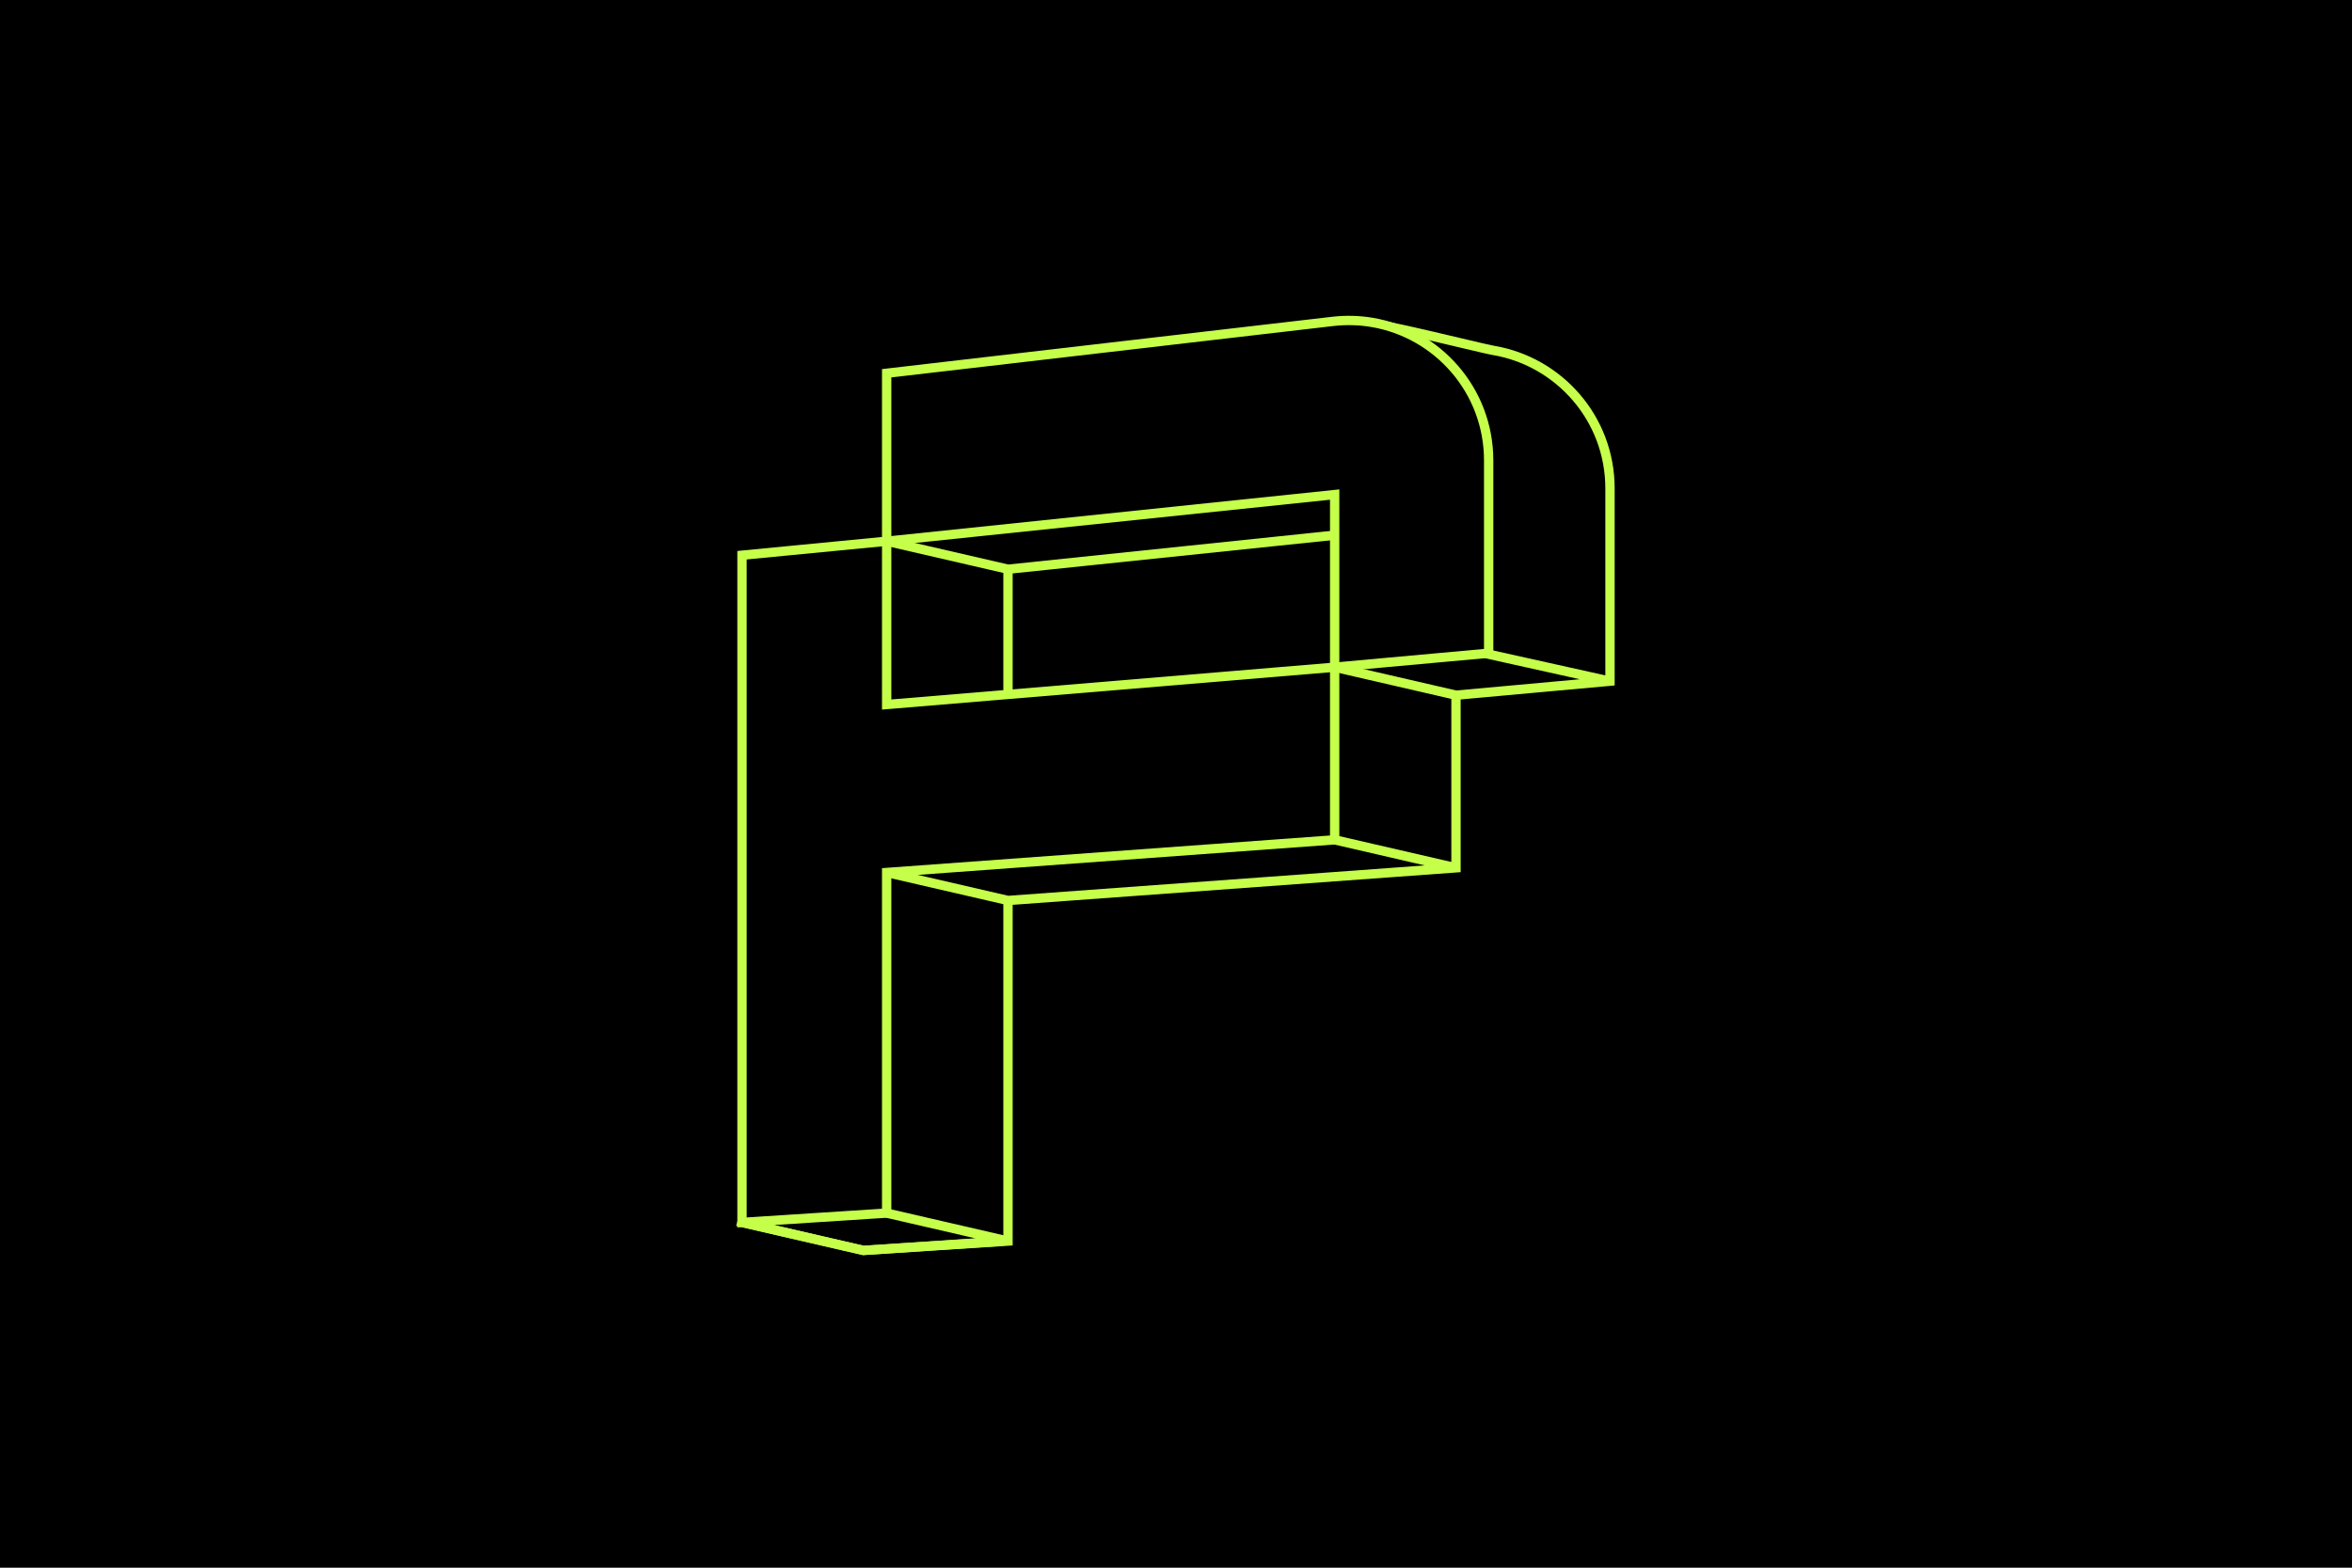
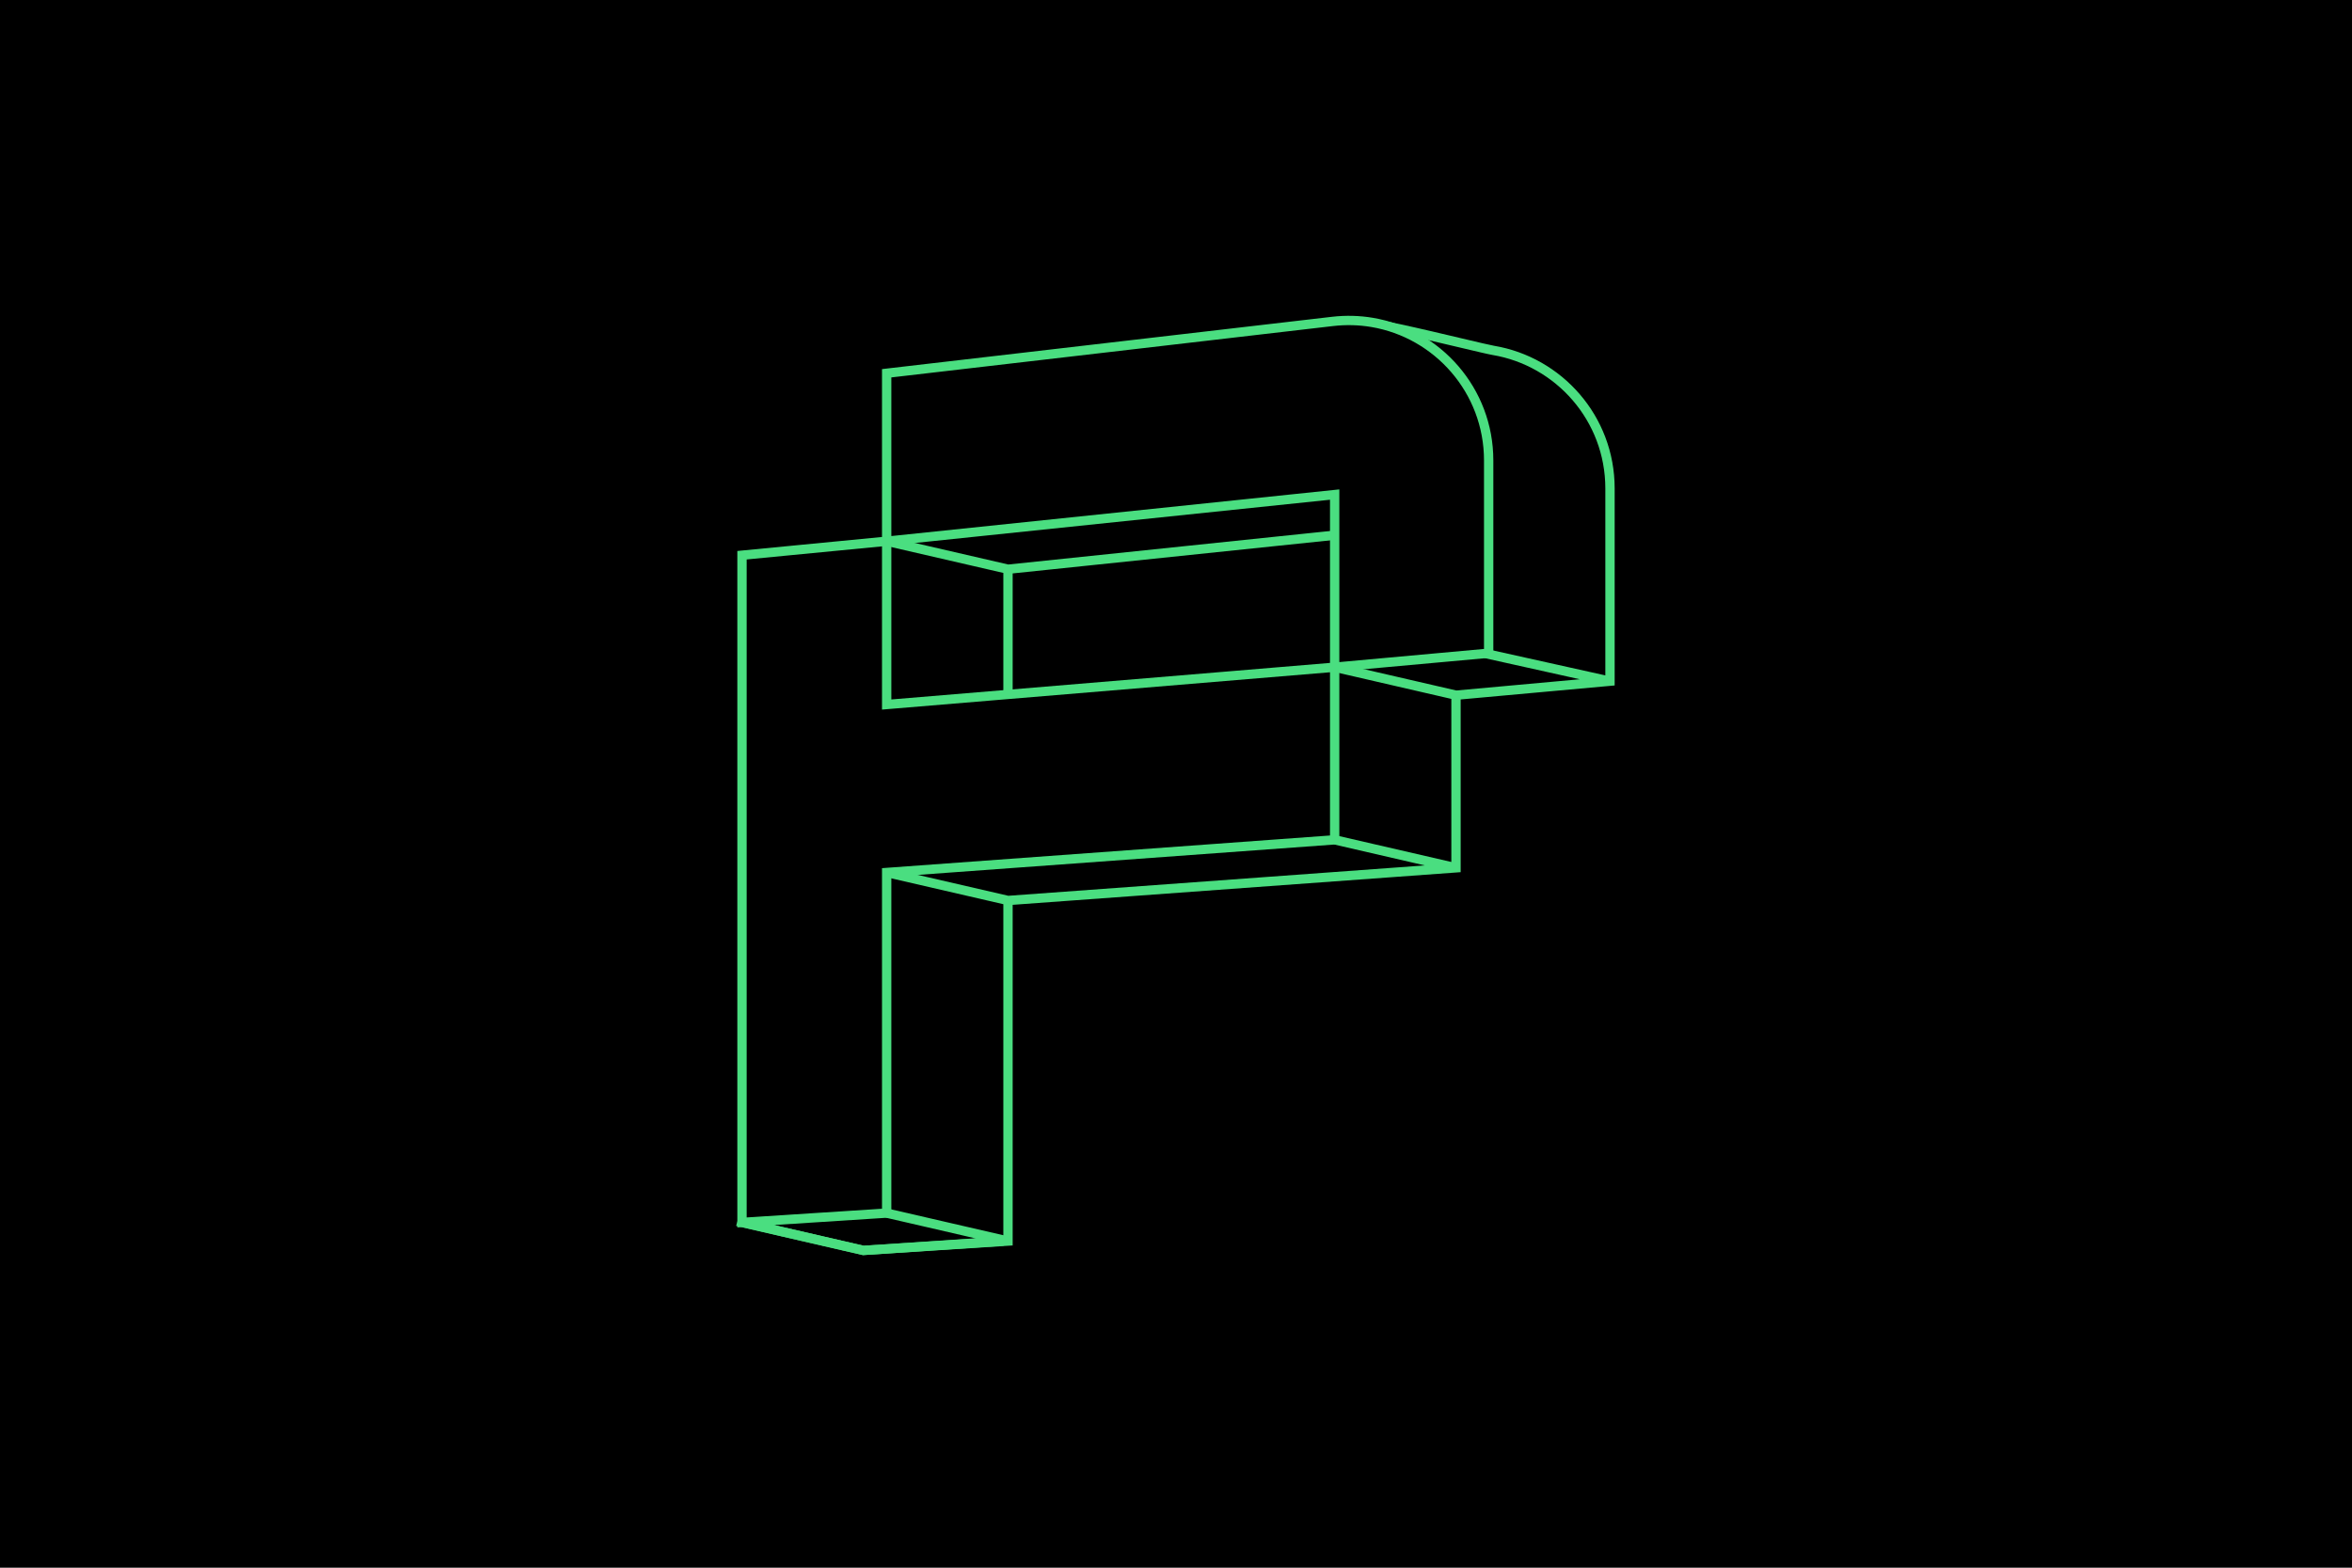
<svg xmlns="http://www.w3.org/2000/svg" width="252" height="168" viewBox="0 0 252 168" fill="none">
  <g clip-path="url(#clip0_5602_35314)">
    <rect width="252" height="168" fill="black" />
    <path fill-rule="evenodd" clip-rule="evenodd" d="M79.5 131L92.5 134L108 133V96.5L156 93V74.5L172.5 73V52.345C172.5 44.834 167.016 38.728 160 37.549C159.591 37.481 158.254 37.164 156.543 36.758C152.548 35.812 146.515 34.382 145.5 34.5C144.051 34.669 131.884 40.223 131.884 40.223L149.5 56.677L108 61V74.5L92.5 87L79.5 131Z" fill="black" />
-     <path d="M92.5 134L92.388 134.487L92.459 134.504L92.532 134.499L92.5 134ZM79.5 131L79.02 130.858L78.87 131.368L79.388 131.487L79.5 131ZM108 133L108.032 133.499L108.5 133.469V133H108ZM108 96.5L107.964 96.001L107.5 96.035V96.5H108ZM156 93L156.036 93.499L156.5 93.465V93H156ZM156 74.5L155.955 74.002L155.5 74.043V74.5H156ZM172.5 73L172.545 73.498L173 73.457V73H172.5ZM160 37.549L159.917 38.042L159.917 38.042L160 37.549ZM156.543 36.758L156.659 36.272L156.659 36.272L156.543 36.758ZM145.5 34.5L145.442 34.003L145.442 34.003L145.5 34.5ZM131.884 40.223L131.676 39.768L130.996 40.078L131.542 40.588L131.884 40.223ZM149.5 56.677L149.552 57.174L150.643 57.061L149.841 56.312L149.5 56.677ZM108 61L107.948 60.503L107.5 60.549V61H108ZM108 74.5L108.314 74.889L108.5 74.739V74.5H108ZM92.5 87L92.186 86.611L92.065 86.709L92.02 86.858L92.5 87ZM108 78.5H107.5V79.11L108.098 78.99L108 78.5ZM108 61H108.5V60.602L108.112 60.513L108 61ZM143 71.5L143.112 71.013L143.008 70.989L142.902 71.01L143 71.5ZM92.612 133.513L79.612 130.513L79.388 131.487L92.388 134.487L92.612 133.513ZM107.968 132.501L92.468 133.501L92.532 134.499L108.032 133.499L107.968 132.501ZM107.5 96.5V133H108.5V96.5H107.5ZM155.964 92.501L107.964 96.001L108.036 96.999L156.036 93.499L155.964 92.501ZM155.5 74.5V93H156.5V74.5H155.5ZM172.455 72.502L155.955 74.002L156.045 74.998L172.545 73.498L172.455 72.502ZM172 52.345V73H173V52.345H172ZM159.917 38.042C166.699 39.182 172 45.085 172 52.345H173C173 44.582 167.332 38.274 160.083 37.056L159.917 38.042ZM156.428 37.245C158.125 37.647 159.487 37.97 159.917 38.042L160.083 37.056C159.696 36.991 158.384 36.681 156.659 36.272L156.428 37.245ZM145.558 34.997C145.623 34.989 145.779 34.992 146.047 35.021C146.303 35.05 146.627 35.097 147.007 35.163C147.768 35.293 148.734 35.489 149.799 35.719C151.927 36.178 154.43 36.771 156.428 37.245L156.659 36.272C154.662 35.799 152.15 35.203 150.01 34.741C148.94 34.51 147.958 34.311 147.176 34.177C146.786 34.11 146.441 34.059 146.157 34.027C145.885 33.998 145.63 33.981 145.442 34.003L145.558 34.997ZM131.884 40.223C132.091 40.678 132.091 40.678 132.092 40.678C132.092 40.678 132.092 40.678 132.092 40.677C132.092 40.677 132.093 40.677 132.094 40.677C132.095 40.676 132.097 40.675 132.1 40.674C132.106 40.671 132.115 40.667 132.126 40.662C132.149 40.651 132.183 40.636 132.228 40.615C132.317 40.575 132.448 40.515 132.616 40.439C132.951 40.287 133.432 40.07 134.013 39.808C135.175 39.285 136.739 38.587 138.349 37.883C139.959 37.178 141.611 36.471 142.949 35.929C143.618 35.658 144.205 35.43 144.667 35.265C145.149 35.093 145.443 35.01 145.558 34.997L145.442 34.003C145.195 34.032 144.791 34.159 144.331 34.323C143.85 34.495 143.248 34.728 142.573 35.002C141.223 35.549 139.561 36.261 137.948 36.967C136.334 37.672 134.767 38.373 133.602 38.896C133.02 39.158 132.539 39.376 132.203 39.529C132.035 39.605 131.903 39.664 131.814 39.705C131.769 39.726 131.734 39.741 131.711 39.752C131.7 39.757 131.691 39.761 131.685 39.764C131.682 39.765 131.68 39.766 131.678 39.767C131.678 39.767 131.677 39.767 131.677 39.768C131.676 39.768 131.676 39.768 131.676 39.768C131.676 39.768 131.676 39.768 131.884 40.223ZM149.841 56.312L132.225 39.857L131.542 40.588L149.159 57.042L149.841 56.312ZM108.052 61.497L149.552 57.174L149.448 56.18L107.948 60.503L108.052 61.497ZM108.5 74.5V61H107.5V74.5H108.5ZM92.814 87.389L108.314 74.889L107.686 74.111L92.186 86.611L92.814 87.389ZM79.98 131.142L92.98 87.142L92.02 86.858L79.02 130.858L79.98 131.142ZM108.5 78.5V61H107.5V78.5H108.5ZM108.112 132.513L95.112 129.513L94.888 130.487L107.888 133.487L108.112 132.513ZM156.112 92.513L143.112 89.513L142.888 90.487L155.888 93.487L156.112 92.513ZM172.608 72.512L159.108 69.512L158.892 70.488L172.392 73.488L172.608 72.512ZM108.112 60.513L95.112 57.513L94.888 58.487L107.888 61.487L108.112 60.513ZM108.112 96.013L95.112 93.013L94.888 93.987L107.888 96.987L108.112 96.013ZM108.098 78.99L143.098 71.99L142.902 71.01L107.902 78.01L108.098 78.99ZM142.888 71.987L155.888 74.987L156.112 74.013L143.112 71.013L142.888 71.987Z" fill="#C5FF4A" />
+     <path d="M92.5 134L92.388 134.487L92.459 134.504L92.532 134.499L92.5 134ZM79.5 131L79.02 130.858L78.87 131.368L79.388 131.487L79.5 131ZM108 133L108.032 133.499L108.5 133.469V133H108ZM108 96.5L107.964 96.001L107.5 96.035V96.5H108ZM156 93L156.036 93.499L156.5 93.465V93H156ZM156 74.5L155.955 74.002L155.5 74.043V74.5H156ZM172.5 73L172.545 73.498L173 73.457V73H172.5ZM160 37.549L159.917 38.042L159.917 38.042L160 37.549ZM156.543 36.758L156.659 36.272L156.659 36.272L156.543 36.758ZM145.5 34.5L145.442 34.003L145.442 34.003L145.5 34.5ZM131.884 40.223L131.676 39.768L130.996 40.078L131.542 40.588L131.884 40.223ZM149.5 56.677L149.552 57.174L150.643 57.061L149.841 56.312L149.5 56.677ZM108 61L107.948 60.503L107.5 60.549V61H108ZM108 74.5L108.314 74.889L108.5 74.739V74.5H108ZM92.5 87L92.186 86.611L92.065 86.709L92.02 86.858L92.5 87ZM108 78.5H107.5V79.11L108.098 78.99L108 78.5ZM108 61H108.5V60.602L108.112 60.513L108 61ZM143 71.5L143.112 71.013L143.008 70.989L142.902 71.01L143 71.5ZM92.612 133.513L79.612 130.513L79.388 131.487L92.388 134.487L92.612 133.513ZM107.968 132.501L92.468 133.501L92.532 134.499L108.032 133.499L107.968 132.501ZM107.5 96.5V133H108.5V96.5H107.5ZM155.964 92.501L107.964 96.001L108.036 96.999L156.036 93.499L155.964 92.501ZM155.5 74.5V93H156.5V74.5H155.5ZM172.455 72.502L155.955 74.002L156.045 74.998L172.545 73.498L172.455 72.502ZM172 52.345V73H173V52.345H172ZM159.917 38.042C166.699 39.182 172 45.085 172 52.345H173C173 44.582 167.332 38.274 160.083 37.056L159.917 38.042ZM156.428 37.245C158.125 37.647 159.487 37.97 159.917 38.042L160.083 37.056C159.696 36.991 158.384 36.681 156.659 36.272L156.428 37.245ZM145.558 34.997C145.623 34.989 145.779 34.992 146.047 35.021C146.303 35.05 146.627 35.097 147.007 35.163C147.768 35.293 148.734 35.489 149.799 35.719C151.927 36.178 154.43 36.771 156.428 37.245L156.659 36.272C154.662 35.799 152.15 35.203 150.01 34.741C148.94 34.51 147.958 34.311 147.176 34.177C146.786 34.11 146.441 34.059 146.157 34.027C145.885 33.998 145.63 33.981 145.442 34.003L145.558 34.997ZM131.884 40.223C132.091 40.678 132.091 40.678 132.092 40.678C132.092 40.678 132.092 40.678 132.092 40.677C132.092 40.677 132.093 40.677 132.094 40.677C132.095 40.676 132.097 40.675 132.1 40.674C132.106 40.671 132.115 40.667 132.126 40.662C132.149 40.651 132.183 40.636 132.228 40.615C132.317 40.575 132.448 40.515 132.616 40.439C132.951 40.287 133.432 40.07 134.013 39.808C135.175 39.285 136.739 38.587 138.349 37.883C139.959 37.178 141.611 36.471 142.949 35.929C143.618 35.658 144.205 35.43 144.667 35.265C145.149 35.093 145.443 35.01 145.558 34.997L145.442 34.003C145.195 34.032 144.791 34.159 144.331 34.323C143.85 34.495 143.248 34.728 142.573 35.002C141.223 35.549 139.561 36.261 137.948 36.967C136.334 37.672 134.767 38.373 133.602 38.896C133.02 39.158 132.539 39.376 132.203 39.529C132.035 39.605 131.903 39.664 131.814 39.705C131.769 39.726 131.734 39.741 131.711 39.752C131.7 39.757 131.691 39.761 131.685 39.764C131.682 39.765 131.68 39.766 131.678 39.767C131.678 39.767 131.677 39.767 131.677 39.768C131.676 39.768 131.676 39.768 131.676 39.768C131.676 39.768 131.676 39.768 131.884 40.223ZM149.841 56.312L132.225 39.857L131.542 40.588L149.159 57.042L149.841 56.312ZM108.052 61.497L149.552 57.174L149.448 56.18L107.948 60.503L108.052 61.497ZM108.5 74.5V61H107.5V74.5H108.5ZM92.814 87.389L108.314 74.889L107.686 74.111L92.186 86.611L92.814 87.389ZM79.98 131.142L92.98 87.142L92.02 86.858L79.02 130.858L79.98 131.142ZM108.5 78.5V61H107.5V78.5H108.5ZM108.112 132.513L95.112 129.513L94.888 130.487L107.888 133.487L108.112 132.513ZM156.112 92.513L143.112 89.513L142.888 90.487L155.888 93.487L156.112 92.513ZM172.608 72.512L159.108 69.512L158.892 70.488L172.392 73.488L172.608 72.512ZM108.112 60.513L95.112 57.513L94.888 58.487L107.888 61.487L108.112 60.513ZM108.112 96.013L95.112 93.013L94.888 93.987L107.888 96.987L108.112 96.013ZM108.098 78.99L143.098 71.99L142.902 71.01L107.902 78.01L108.098 78.99ZM142.888 71.987L155.888 74.987L156.112 74.013L143.112 71.013L142.888 71.987Z" fill="#4ade80" />
    <path fill-rule="evenodd" clip-rule="evenodd" d="M79.5 59.5V131L95 130V93.5L143 90V71.5L95 75.5V58L143 53V71.5L159.5 70V49.345C159.5 41.834 154.016 35.728 147 34.549C145.637 34.32 144.217 34.277 142.767 34.446L95 40V58L79.5 59.5Z" fill="black" />
-     <path d="M79.5 131H79V131.533L79.532 131.499L79.5 131ZM79.5 59.5L79.452 59.002L79 59.046V59.5H79.5ZM95 130L95.032 130.499L95.5 130.469V130H95ZM95 93.5L94.964 93.001L94.5 93.035V93.5H95ZM143 90L143.036 90.499L143.5 90.465V90H143ZM143 71.5H143.5V70.957L142.958 71.002L143 71.5ZM95 75.5H94.5V76.043L95.041 75.998L95 75.5ZM143 53H143.5V52.445L142.948 52.503L143 53ZM143 71.5H142.5V72.047L143.045 71.998L143 71.5ZM159.5 70L159.545 70.498L160 70.457V70H159.5ZM147 34.549L147.083 34.056L147.083 34.056L147 34.549ZM142.767 34.446L142.71 33.949L142.71 33.949L142.767 34.446ZM95 40L94.942 39.503L94.5 39.555V40H95ZM95 58L94.948 57.503L94.5 57.549V58H95ZM92.5 134L92.388 134.487L92.46 134.504L92.533 134.499L92.5 134ZM80 131V59.5H79V131H80ZM94.968 129.501L79.468 130.501L79.532 131.499L95.032 130.499L94.968 129.501ZM94.5 93.5V130H95.5V93.5H94.5ZM142.964 89.501L94.964 93.001L95.036 93.999L143.036 90.499L142.964 89.501ZM142.5 71.5V90H143.5V71.5H142.5ZM142.958 71.002L94.959 75.002L95.041 75.998L143.042 71.998L142.958 71.002ZM95.5 75.5V58H94.5V75.5H95.5ZM95.052 58.497L143.052 53.497L142.948 52.503L94.948 57.503L95.052 58.497ZM142.5 53V71.5H143.5V53H142.5ZM159.455 69.502L142.955 71.002L143.045 71.998L159.545 70.498L159.455 69.502ZM159 49.345V70H160V49.345H159ZM146.917 35.042C153.699 36.182 159 42.085 159 49.345H160C160 41.582 154.332 35.274 147.083 34.056L146.917 35.042ZM142.825 34.942C144.227 34.779 145.6 34.821 146.917 35.042L147.083 34.056C145.674 33.819 144.206 33.775 142.71 33.949L142.825 34.942ZM95.058 40.497L142.825 34.942L142.71 33.949L94.942 39.503L95.058 40.497ZM95.5 58V40H94.5V58H95.5ZM79.548 59.998L95.048 58.498L94.952 57.502L79.452 59.002L79.548 59.998ZM142.948 52.503L94.948 57.503L95.052 58.497L143.052 53.497L142.948 52.503ZM95.5 75.5V58H94.5V75.5H95.5ZM79.388 131.487L92.388 134.487L92.612 133.513L79.612 130.513L79.388 131.487ZM92.533 134.499L107.533 133.499L107.467 132.501L92.467 133.501L92.533 134.499Z" fill="#C5FF4A" />
+     <path d="M79.5 131H79V131.533L79.532 131.499L79.5 131ZM79.5 59.5L79.452 59.002L79 59.046V59.5H79.5ZM95 130L95.032 130.499L95.5 130.469V130H95ZM95 93.5L94.964 93.001L94.5 93.035V93.5H95ZM143 90L143.036 90.499L143.5 90.465V90H143ZM143 71.5H143.5V70.957L142.958 71.002L143 71.5ZM95 75.5H94.5V76.043L95.041 75.998L95 75.5ZM143 53H143.5V52.445L142.948 52.503L143 53ZM143 71.5H142.5V72.047L143.045 71.998L143 71.5ZM159.5 70L159.545 70.498L160 70.457V70H159.5ZM147 34.549L147.083 34.056L147.083 34.056L147 34.549ZM142.767 34.446L142.71 33.949L142.71 33.949L142.767 34.446ZM95 40L94.942 39.503L94.5 39.555V40H95ZM95 58L94.948 57.503L94.5 57.549V58H95ZM92.5 134L92.388 134.487L92.46 134.504L92.533 134.499L92.5 134ZM80 131V59.5H79V131H80ZM94.968 129.501L79.468 130.501L79.532 131.499L95.032 130.499L94.968 129.501ZM94.5 93.5V130H95.5V93.5H94.5ZM142.964 89.501L94.964 93.001L95.036 93.999L143.036 90.499L142.964 89.501ZM142.5 71.5V90H143.5V71.5H142.5ZM142.958 71.002L94.959 75.002L95.041 75.998L143.042 71.998L142.958 71.002ZM95.5 75.5V58H94.5V75.5H95.5ZM95.052 58.497L143.052 53.497L142.948 52.503L94.948 57.503L95.052 58.497ZM142.5 53V71.5H143.5V53H142.5ZM159.455 69.502L142.955 71.002L143.045 71.998L159.545 70.498L159.455 69.502ZM159 49.345V70H160V49.345H159ZM146.917 35.042C153.699 36.182 159 42.085 159 49.345H160C160 41.582 154.332 35.274 147.083 34.056L146.917 35.042ZM142.825 34.942C144.227 34.779 145.6 34.821 146.917 35.042L147.083 34.056C145.674 33.819 144.206 33.775 142.71 33.949L142.825 34.942ZM95.058 40.497L142.825 34.942L142.71 33.949L94.942 39.503L95.058 40.497ZM95.5 58V40H94.5V58H95.5ZM79.548 59.998L95.048 58.498L94.952 57.502L79.452 59.002L79.548 59.998ZM142.948 52.503L94.948 57.503L95.052 58.497L143.052 53.497L142.948 52.503ZM95.5 75.5V58H94.5V75.5H95.5ZM79.388 131.487L92.388 134.487L92.612 133.513L79.612 130.513L79.388 131.487ZM92.533 134.499L107.533 133.499L107.467 132.501L92.467 133.501L92.533 134.499Z" fill="#4ade80" />
  </g>
  <defs>
    <clipPath id="clip0_5602_35314">
      <rect width="252" height="168" fill="white" />
    </clipPath>
  </defs>
</svg>
